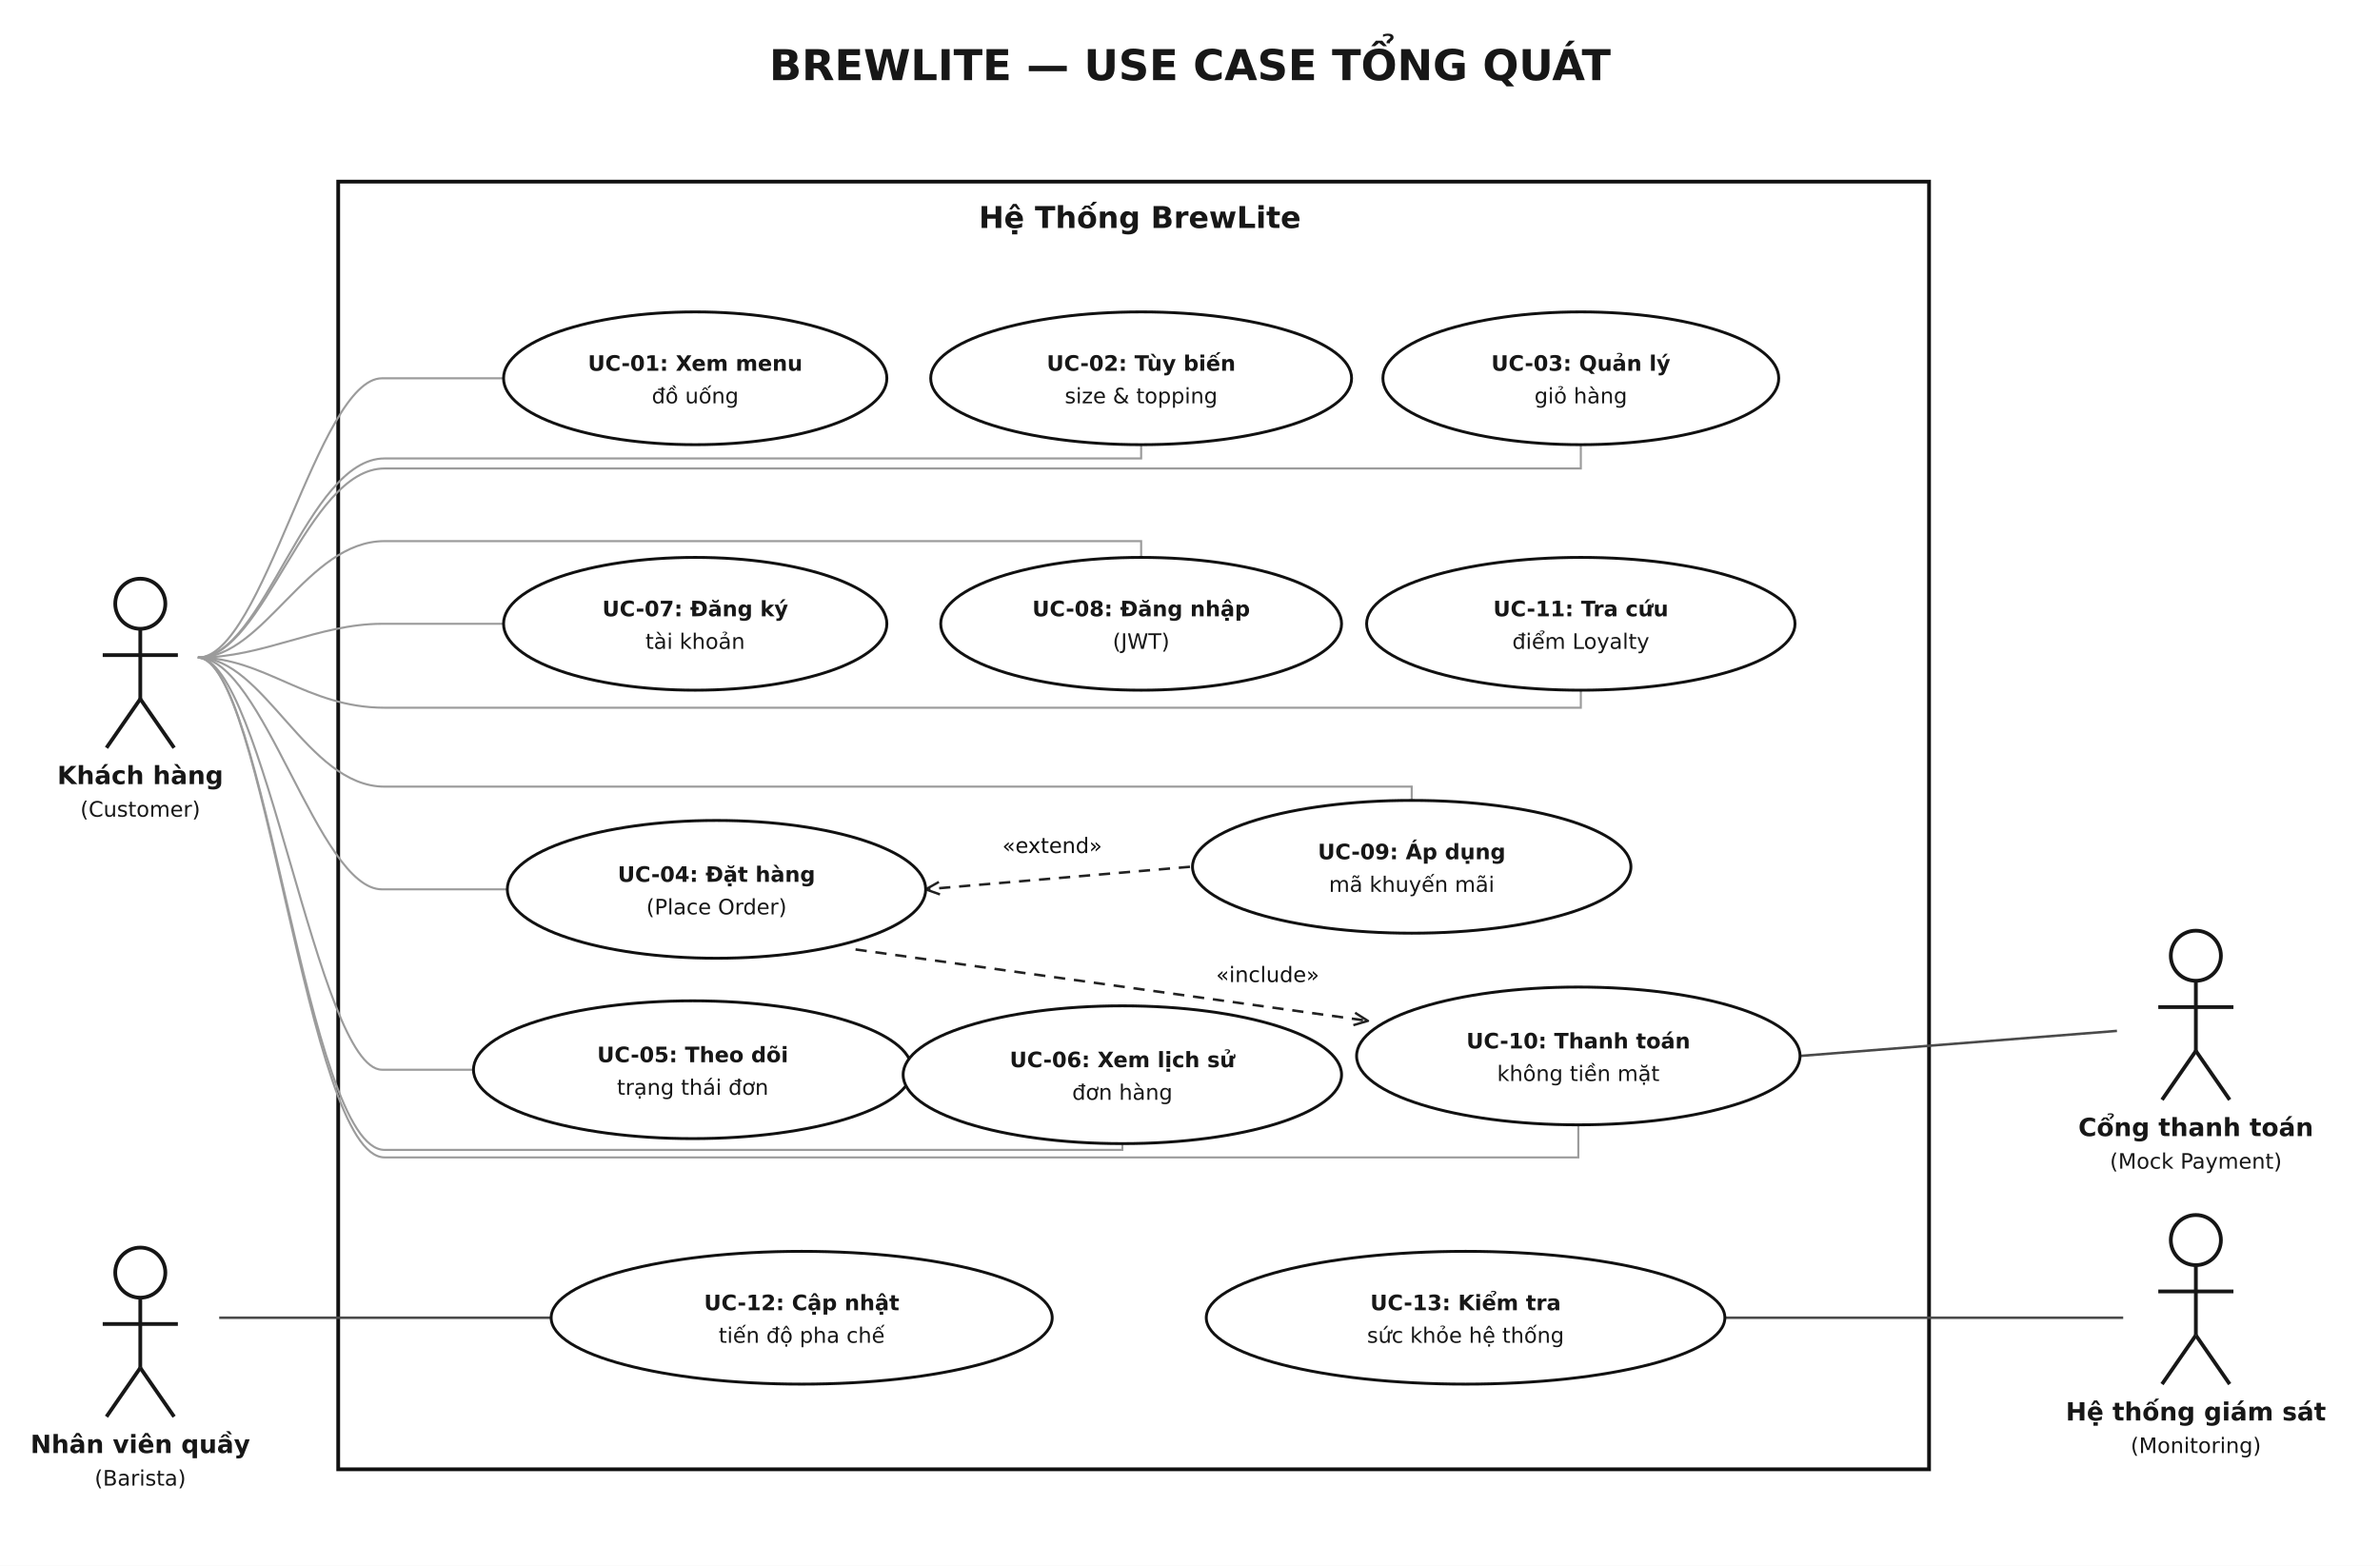
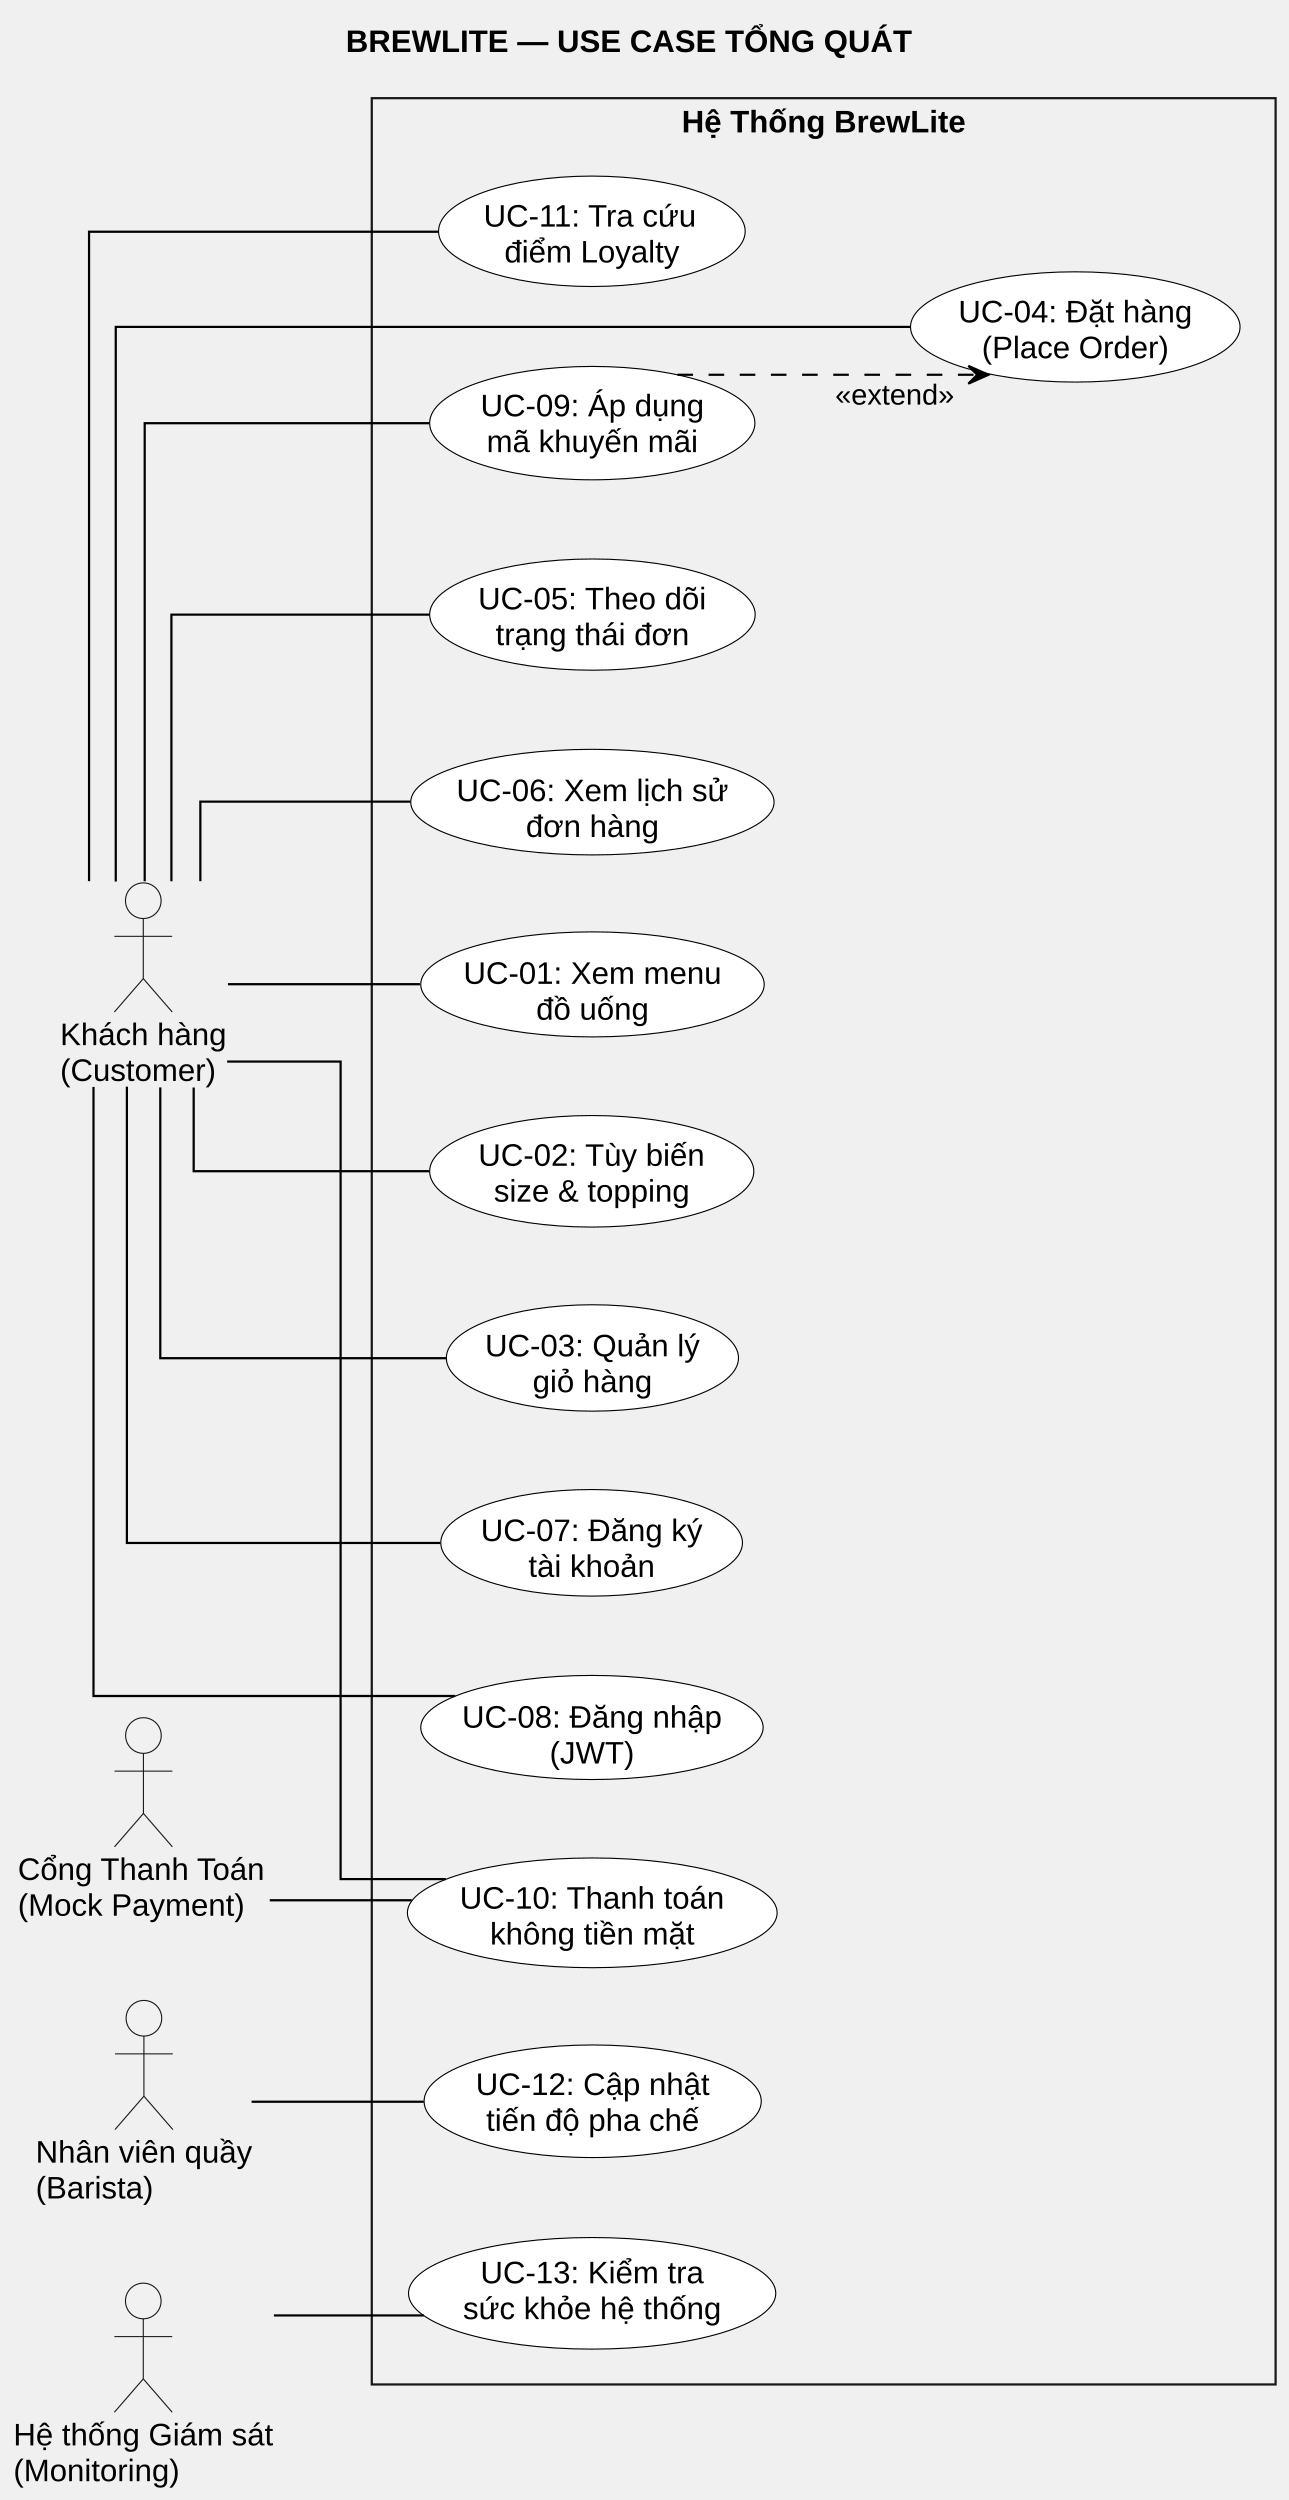
- <svg xmlns="http://www.w3.org/2000/svg" baseProfile="full" height="1250" version="1.1" viewBox="0 0 1900 1250" width="1900">
-   <defs>
-     <marker id="openarrow" markerHeight="12" markerUnits="userSpaceOnUse" markerWidth="13" orient="auto" refX="12" refY="6">
-       <path d="M 1 1 L 12 6 L 1 11" fill="none" stroke="#202020" stroke-width="1.9" />
-     </marker>
-   </defs>
-   <rect fill="white" height="1250" width="1900" x="0" y="0" />
-   <text fill="#171717" font-family="DejaVu Sans, Arial, sans-serif" font-size="34" font-weight="bold" text-anchor="middle" x="950" y="64">BREWLITE — USE CASE TỔNG QUÁT</text>
-   <rect fill="none" height="1028" rx="0" ry="0" stroke="#111" stroke-width="3" width="1270" x="270" y="145" />
-   <text fill="#171717" font-family="DejaVu Sans, Arial, sans-serif" font-size="24" font-weight="bold" text-anchor="middle" x="910" y="182">Hệ Thống BrewLite</text>
-   <path d="M 158 525 C 210 525, 254 302, 305 302 L 406 302" fill="none" stroke="#9b9b9b" stroke-width="1.65" />
-   <path d="M 158 525 C 210 525, 254 498, 305 498 L 406 498" fill="none" stroke="#9b9b9b" stroke-width="1.65" />
-   <path d="M 158 525 C 210 525, 254 710, 305 710 L 409 710" fill="none" stroke="#9b9b9b" stroke-width="1.65" />
-   <path d="M 158 525 C 210 525, 254 854, 305 854 L 382 854" fill="none" stroke="#9b9b9b" stroke-width="1.65" />
-   <path d="M 158 525 C 211 525, 245 366, 307 366 L 911 366 L 911 355" fill="none" stroke="#9b9b9b" stroke-width="1.65" />
-   <path d="M 158 525 C 211 525, 245 374, 307 374 L 1262 374 L 1262 355" fill="none" stroke="#9b9b9b" stroke-width="1.65" />
-   <path d="M 158 525 C 211 525, 245 432, 307 432 L 911 432 L 911 445" fill="none" stroke="#9b9b9b" stroke-width="1.65" />
-   <path d="M 158 525 C 211 525, 245 565, 307 565 L 1262 565 L 1262 551" fill="none" stroke="#9b9b9b" stroke-width="1.65" />
-   <path d="M 158 525 C 211 525, 245 628, 307 628 L 1127 628 L 1127 639" fill="none" stroke="#9b9b9b" stroke-width="1.65" />
-   <path d="M 158 525 C 211 525, 245 924, 307 924 L 1260 924 L 1260 898" fill="none" stroke="#9b9b9b" stroke-width="1.65" />
-   <path d="M 158 525 C 211 525, 245 918, 307 918 L 896 918 L 896 913" fill="none" stroke="#9b9b9b" stroke-width="1.65" />
-   <line stroke="#4a4a4a" stroke-width="2.0" x1="175" x2="440" y1="1052" y2="1052" />
-   <line stroke="#4a4a4a" stroke-width="2" x1="1437" x2="1690" y1="843" y2="823" />
-   <line stroke="#4a4a4a" stroke-width="2" x1="1377" x2="1695" y1="1052" y2="1052" />
-   <path d="M 950 692 L 739 710" fill="none" marker-end="url(#openarrow)" stroke="#222" stroke-dasharray="9,7" stroke-width="2" />
-   <text fill="#111" font-family="DejaVu Sans, Arial, sans-serif" font-size="17" font-weight="normal" text-anchor="middle" x="840" y="681">«extend»</text>
-   <path d="M 683 758 L 1092 815" fill="none" marker-end="url(#openarrow)" stroke="#222" stroke-dasharray="9,7" stroke-width="2" />
-   <text fill="#111" font-family="DejaVu Sans, Arial, sans-serif" font-size="17" font-weight="normal" text-anchor="middle" x="1012" y="784">«include»</text>
-   <ellipse cx="555" cy="302" fill="white" rx="153" ry="53" stroke="#111" stroke-width="2.3" />
-   <text fill="#171717" font-family="DejaVu Sans, Arial, sans-serif" font-size="17" font-weight="bold" text-anchor="middle" x="555" y="296">UC-01: Xem menu</text>
-   <text fill="#171717" font-family="DejaVu Sans, Arial, sans-serif" font-size="17" font-weight="normal" text-anchor="middle" x="555" y="322">đồ uống</text>
-   <ellipse cx="911" cy="302" fill="white" rx="168" ry="53" stroke="#111" stroke-width="2.3" />
-   <text fill="#171717" font-family="DejaVu Sans, Arial, sans-serif" font-size="17" font-weight="bold" text-anchor="middle" x="911" y="296">UC-02: Tùy biến</text>
-   <text fill="#171717" font-family="DejaVu Sans, Arial, sans-serif" font-size="17" font-weight="normal" text-anchor="middle" x="911" y="322">size &amp; topping</text>
-   <ellipse cx="1262" cy="302" fill="white" rx="158" ry="53" stroke="#111" stroke-width="2.3" />
-   <text fill="#171717" font-family="DejaVu Sans, Arial, sans-serif" font-size="17" font-weight="bold" text-anchor="middle" x="1262" y="296">UC-03: Quản lý</text>
-   <text fill="#171717" font-family="DejaVu Sans, Arial, sans-serif" font-size="17" font-weight="normal" text-anchor="middle" x="1262" y="322">giỏ hàng</text>
-   <ellipse cx="555" cy="498" fill="white" rx="153" ry="53" stroke="#111" stroke-width="2.3" />
-   <text fill="#171717" font-family="DejaVu Sans, Arial, sans-serif" font-size="17" font-weight="bold" text-anchor="middle" x="555" y="492">UC-07: Đăng ký</text>
-   <text fill="#171717" font-family="DejaVu Sans, Arial, sans-serif" font-size="17" font-weight="normal" text-anchor="middle" x="555" y="518">tài khoản</text>
-   <ellipse cx="911" cy="498" fill="white" rx="160" ry="53" stroke="#111" stroke-width="2.3" />
-   <text fill="#171717" font-family="DejaVu Sans, Arial, sans-serif" font-size="17" font-weight="bold" text-anchor="middle" x="911" y="492">UC-08: Đăng nhập</text>
-   <text fill="#171717" font-family="DejaVu Sans, Arial, sans-serif" font-size="17" font-weight="normal" text-anchor="middle" x="911" y="518">(JWT)</text>
-   <ellipse cx="1262" cy="498" fill="white" rx="171" ry="53" stroke="#111" stroke-width="2.3" />
-   <text fill="#171717" font-family="DejaVu Sans, Arial, sans-serif" font-size="17" font-weight="bold" text-anchor="middle" x="1262" y="492">UC-11: Tra cứu</text>
-   <text fill="#171717" font-family="DejaVu Sans, Arial, sans-serif" font-size="17" font-weight="normal" text-anchor="middle" x="1262" y="518">điểm Loyalty</text>
-   <ellipse cx="572" cy="710" fill="white" rx="167" ry="55" stroke="#111" stroke-width="2.3" />
-   <text fill="#171717" font-family="DejaVu Sans, Arial, sans-serif" font-size="17" font-weight="bold" text-anchor="middle" x="572" y="704">UC-04: Đặt hàng</text>
-   <text fill="#171717" font-family="DejaVu Sans, Arial, sans-serif" font-size="17" font-weight="normal" text-anchor="middle" x="572" y="730">(Place Order)</text>
-   <ellipse cx="1127" cy="692" fill="white" rx="175" ry="53" stroke="#111" stroke-width="2.3" />
-   <text fill="#171717" font-family="DejaVu Sans, Arial, sans-serif" font-size="17" font-weight="bold" text-anchor="middle" x="1127" y="686">UC-09: Áp dụng</text>
-   <text fill="#171717" font-family="DejaVu Sans, Arial, sans-serif" font-size="17" font-weight="normal" text-anchor="middle" x="1127" y="712">mã khuyến mãi</text>
-   <ellipse cx="1260" cy="843" fill="white" rx="177" ry="55" stroke="#111" stroke-width="2.3" />
-   <text fill="#171717" font-family="DejaVu Sans, Arial, sans-serif" font-size="17" font-weight="bold" text-anchor="middle" x="1260" y="837">UC-10: Thanh toán</text>
-   <text fill="#171717" font-family="DejaVu Sans, Arial, sans-serif" font-size="17" font-weight="normal" text-anchor="middle" x="1260" y="863">không tiền mặt</text>
-   <ellipse cx="553" cy="854" fill="white" rx="175" ry="55" stroke="#111" stroke-width="2.3" />
-   <text fill="#171717" font-family="DejaVu Sans, Arial, sans-serif" font-size="17" font-weight="bold" text-anchor="middle" x="553" y="848">UC-05: Theo dõi</text>
-   <text fill="#171717" font-family="DejaVu Sans, Arial, sans-serif" font-size="17" font-weight="normal" text-anchor="middle" x="553" y="874">trạng thái đơn</text>
-   <ellipse cx="896" cy="858" fill="white" rx="175" ry="55" stroke="#111" stroke-width="2.3" />
-   <text fill="#171717" font-family="DejaVu Sans, Arial, sans-serif" font-size="17" font-weight="bold" text-anchor="middle" x="896" y="852">UC-06: Xem lịch sử</text>
-   <text fill="#171717" font-family="DejaVu Sans, Arial, sans-serif" font-size="17" font-weight="normal" text-anchor="middle" x="896" y="878">đơn hàng</text>
-   <ellipse cx="640" cy="1052" fill="white" rx="200" ry="53" stroke="#111" stroke-width="2.3" />
-   <text fill="#171717" font-family="DejaVu Sans, Arial, sans-serif" font-size="17" font-weight="bold" text-anchor="middle" x="640" y="1046">UC-12: Cập nhật</text>
-   <text fill="#171717" font-family="DejaVu Sans, Arial, sans-serif" font-size="17" font-weight="normal" text-anchor="middle" x="640" y="1072">tiến độ pha chế</text>
-   <ellipse cx="1170" cy="1052" fill="white" rx="207" ry="53" stroke="#111" stroke-width="2.3" />
-   <text fill="#171717" font-family="DejaVu Sans, Arial, sans-serif" font-size="17" font-weight="bold" text-anchor="middle" x="1170" y="1046">UC-13: Kiểm tra</text>
-   <text fill="#171717" font-family="DejaVu Sans, Arial, sans-serif" font-size="17" font-weight="normal" text-anchor="middle" x="1170" y="1072">sức khỏe hệ thống</text>
-   <circle cx="112" cy="482" fill="white" r="20" stroke="#151515" stroke-width="3" />
-   <line stroke="#171717" stroke-width="3" x1="112" x2="112" y1="502" y2="558" />
-   <line stroke="#171717" stroke-width="3" x1="82" x2="142" y1="523" y2="523" />
-   <line stroke="#171717" stroke-width="3" x1="112" x2="85" y1="558" y2="597" />
-   <line stroke="#171717" stroke-width="3" x1="112" x2="139" y1="558" y2="597" />
-   <text fill="#171717" font-family="DejaVu Sans, Arial, sans-serif" font-size="20" font-weight="bold" text-anchor="middle" x="112" y="626">Khách hàng</text>
-   <text fill="#171717" font-family="DejaVu Sans, Arial, sans-serif" font-size="17" font-weight="normal" text-anchor="middle" x="112" y="652">(Customer)</text>
-   <circle cx="112" cy="1016" fill="white" r="20" stroke="#151515" stroke-width="3" />
-   <line stroke="#171717" stroke-width="3" x1="112" x2="112" y1="1036" y2="1092" />
-   <line stroke="#171717" stroke-width="3" x1="82" x2="142" y1="1057" y2="1057" />
-   <line stroke="#171717" stroke-width="3" x1="112" x2="85" y1="1092" y2="1131" />
-   <line stroke="#171717" stroke-width="3" x1="112" x2="139" y1="1092" y2="1131" />
-   <text fill="#171717" font-family="DejaVu Sans, Arial, sans-serif" font-size="20" font-weight="bold" text-anchor="middle" x="112" y="1160">Nhân viên quầy</text>
-   <text fill="#171717" font-family="DejaVu Sans, Arial, sans-serif" font-size="17" font-weight="normal" text-anchor="middle" x="112" y="1186">(Barista)</text>
-   <circle cx="1753" cy="763" fill="white" r="20" stroke="#151515" stroke-width="3" />
-   <line stroke="#171717" stroke-width="3" x1="1753" x2="1753" y1="783" y2="839" />
-   <line stroke="#171717" stroke-width="3" x1="1723" x2="1783" y1="804" y2="804" />
-   <line stroke="#171717" stroke-width="3" x1="1753" x2="1726" y1="839" y2="878" />
-   <line stroke="#171717" stroke-width="3" x1="1753" x2="1780" y1="839" y2="878" />
-   <text fill="#171717" font-family="DejaVu Sans, Arial, sans-serif" font-size="20" font-weight="bold" text-anchor="middle" x="1753" y="907">Cổng thanh toán</text>
-   <text fill="#171717" font-family="DejaVu Sans, Arial, sans-serif" font-size="17" font-weight="normal" text-anchor="middle" x="1753" y="933">(Mock Payment)</text>
-   <circle cx="1753" cy="990" fill="white" r="20" stroke="#151515" stroke-width="3" />
-   <line stroke="#171717" stroke-width="3" x1="1753" x2="1753" y1="1010" y2="1066" />
-   <line stroke="#171717" stroke-width="3" x1="1723" x2="1783" y1="1031" y2="1031" />
-   <line stroke="#171717" stroke-width="3" x1="1753" x2="1726" y1="1066" y2="1105" />
-   <line stroke="#171717" stroke-width="3" x1="1753" x2="1780" y1="1066" y2="1105" />
-   <text fill="#171717" font-family="DejaVu Sans, Arial, sans-serif" font-size="20" font-weight="bold" text-anchor="middle" x="1753" y="1134">Hệ thống giám sát</text>
-   <text fill="#171717" font-family="DejaVu Sans, Arial, sans-serif" font-size="17" font-weight="normal" text-anchor="middle" x="1753" y="1160">(Monitoring)</text>
+ <svg xmlns="http://www.w3.org/2000/svg" contentStyleType="text/css" data-diagram-type="DESCRIPTION" height="1123px" preserveAspectRatio="none" style="width:579px;height:1123px;background:#FFFFFF;" version="1.1" viewBox="0 0 579 1123" width="579px" zoomAndPan="magnify">
+   <defs />
+   <g>
+     <g class="title" data-source-line="17">
+       <text fill="#000000" font-family="Arial" font-size="14" font-weight="bold" lengthAdjust="spacing" textLength="254.338" x="155.331" y="23.361">BREWLITE — USE CASE TỔNG QUÁT</text>
+     </g>
+     <g class="cluster" data-entity="H. Th.ng BrewLite" data-source-line="24" data-uid="ent0006" id="cluster_H. Th.ng BrewLite">
+       <rect fill="none" height="1027" style="stroke:#181818;stroke-width:1;" width="406" x="167" y="44.099" />
+       <text fill="#000000" font-family="Arial" font-size="14" font-weight="bold" lengthAdjust="spacing" textLength="127.559" x="306.221" y="59.459">Hệ Thống BrewLite</text>
+     </g>
+     <g class="entity" data-entity="UC1" data-source-line="25" data-uid="ent0007" id="entity_UC1">
+       <ellipse cx="266.146" cy="442.191" fill="#FFFFFF" rx="77.146" ry="23.593" style="stroke:#000000;stroke-width:0.5;" />
+       <text fill="#000000" font-family="Arial" font-size="14" lengthAdjust="spacing" textLength="115.931" x="208.181" y="441.949">UC-01: Xem menu</text>
+       <text fill="#000000" font-family="Arial" font-size="14" lengthAdjust="spacing" textLength="50.606" x="240.843" y="458.048">đồ uống</text>
+     </g>
+     <g class="entity" data-entity="UC2" data-source-line="26" data-uid="ent0008" id="entity_UC2">
+       <ellipse cx="265.811" cy="526.15" fill="#FFFFFF" rx="72.811" ry="25.052" style="stroke:#000000;stroke-width:0.5;" />
+       <text fill="#000000" font-family="Arial" font-size="14" lengthAdjust="spacing" textLength="101.931" x="214.846" y="523.679">UC-02: Tùy biến</text>
+       <text fill="#000000" font-family="Arial" font-size="14" lengthAdjust="spacing" textLength="87.944" x="221.839" y="539.778">size &amp; topping</text>
+     </g>
+     <g class="entity" data-entity="UC3" data-source-line="27" data-uid="ent0009" id="entity_UC3">
+       <ellipse cx="266.116" cy="609.994" fill="#FFFFFF" rx="65.616" ry="23.896" style="stroke:#000000;stroke-width:0.5;" />
+       <text fill="#000000" font-family="Arial" font-size="14" lengthAdjust="spacing" textLength="96.482" x="217.875" y="609.271">UC-03: Quản lý</text>
+       <text fill="#000000" font-family="Arial" font-size="14" lengthAdjust="spacing" textLength="53.717" x="239.258" y="625.37">giỏ hàng</text>
+     </g>
+     <g class="entity" data-entity="UC7" data-source-line="29" data-uid="ent0010" id="entity_UC7">
+       <ellipse cx="265.758" cy="693.034" fill="#FFFFFF" rx="67.758" ry="23.936" style="stroke:#000000;stroke-width:0.5;" />
+       <text fill="#000000" font-family="Arial" font-size="14" lengthAdjust="spacing" textLength="99.593" x="215.962" y="692.249">UC-07: Đăng ký</text>
+       <text fill="#000000" font-family="Arial" font-size="14" lengthAdjust="spacing" textLength="56.82" x="237.348" y="708.347">tài khoản</text>
+     </g>
+     <g class="entity" data-entity="UC8" data-source-line="30" data-uid="ent0011" id="entity_UC8">
+       <ellipse cx="265.903" cy="775.982" fill="#FFFFFF" rx="76.903" ry="23.383" style="stroke:#000000;stroke-width:0.5;" />
+       <text fill="#000000" font-family="Arial" font-size="14" lengthAdjust="spacing" textLength="116.737" x="207.535" y="776.078">UC-08: Đăng nhập</text>
+       <text fill="#000000" font-family="Arial" font-size="14" lengthAdjust="spacing" textLength="38.09" x="246.858" y="792.177">(JWT)</text>
+     </g>
+     <g class="entity" data-entity="UC11" data-source-line="31" data-uid="ent0012" id="entity_UC11">
+       <ellipse cx="265.87" cy="103.9" fill="#FFFFFF" rx="68.87" ry="24.801" style="stroke:#000000;stroke-width:0.5;" />
+       <text fill="#000000" font-family="Arial" font-size="14" lengthAdjust="spacing" textLength="97.282" x="217.229" y="101.797">UC-11: Tra cứu</text>
+       <text fill="#000000" font-family="Arial" font-size="14" lengthAdjust="spacing" textLength="78.593" x="226.574" y="117.896">điểm Loyalty</text>
+     </g>
+     <g class="entity" data-entity="UC4" data-source-line="33" data-uid="ent0013" id="entity_UC4">
+       <ellipse cx="483.018" cy="146.864" fill="#FFFFFF" rx="74.018" ry="24.766" style="stroke:#000000;stroke-width:0.5;" />
+       <text fill="#000000" font-family="Arial" font-size="14" lengthAdjust="spacing" textLength="105.055" x="430.49" y="144.815">UC-04: Đặt hàng</text>
+       <text fill="#000000" font-family="Arial" font-size="14" lengthAdjust="spacing" textLength="84.02" x="441.007" y="160.913">(Place Order)</text>
+     </g>
+     <g class="entity" data-entity="UC9" data-source-line="34" data-uid="ent0014" id="entity_UC9">
+       <ellipse cx="266.055" cy="190.066" fill="#FFFFFF" rx="73.055" ry="25.468" style="stroke:#000000;stroke-width:0.5;" />
+       <text fill="#000000" font-family="Arial" font-size="14" lengthAdjust="spacing" textLength="100.393" x="215.859" y="186.992">UC-09: Áp dụng</text>
+       <text fill="#000000" font-family="Arial" font-size="14" lengthAdjust="spacing" textLength="94.931" x="218.59" y="203.091">mã khuyến mãi</text>
+     </g>
+     <g class="entity" data-entity="UC10" data-source-line="35" data-uid="ent0015" id="entity_UC10">
+       <ellipse cx="266.044" cy="859.243" fill="#FFFFFF" rx="83.044" ry="24.645" style="stroke:#000000;stroke-width:0.5;" />
+       <text fill="#000000" font-family="Arial" font-size="14" lengthAdjust="spacing" textLength="119.068" x="206.51" y="857.374">UC-10: Thanh toán</text>
+       <text fill="#000000" font-family="Arial" font-size="14" lengthAdjust="spacing" textLength="91.834" x="220.127" y="873.472">không tiền mặt</text>
+     </g>
+     <g class="entity" data-entity="UC5" data-source-line="36" data-uid="ent0016" id="entity_UC5">
+       <ellipse cx="266.115" cy="276.077" fill="#FFFFFF" rx="73.115" ry="24.978" style="stroke:#000000;stroke-width:0.5;" />
+       <text fill="#000000" font-family="Arial" font-size="14" lengthAdjust="spacing" textLength="102.717" x="214.757" y="273.713">UC-05: Theo dõi</text>
+       <text fill="#000000" font-family="Arial" font-size="14" lengthAdjust="spacing" textLength="87.015" x="222.608" y="289.812">trạng thái đơn</text>
+     </g>
+     <g class="entity" data-entity="UC6" data-source-line="37" data-uid="ent0017" id="entity_UC6">
+       <ellipse cx="266.11" cy="360.315" fill="#FFFFFF" rx="81.61" ry="23.716" style="stroke:#000000;stroke-width:0.5;" />
+       <text fill="#000000" font-family="Arial" font-size="14" lengthAdjust="spacing" textLength="122.179" x="205.021" y="359.875">UC-06: Xem lịch sử</text>
+       <text fill="#000000" font-family="Arial" font-size="14" lengthAdjust="spacing" textLength="59.787" x="236.217" y="375.974">đơn hàng</text>
+     </g>
+     <g class="entity" data-entity="UC12" data-source-line="39" data-uid="ent0018" id="entity_UC12">
+       <ellipse cx="266.229" cy="943.889" fill="#FFFFFF" rx="75.729" ry="25.29" style="stroke:#000000;stroke-width:0.5;" />
+       <text fill="#000000" font-family="Arial" font-size="14" lengthAdjust="spacing" textLength="105.055" x="213.702" y="941.07">UC-12: Cập nhật</text>
+       <text fill="#000000" font-family="Arial" font-size="14" lengthAdjust="spacing" textLength="95.744" x="218.357" y="957.169">tiến độ pha chế</text>
+     </g>
+     <g class="entity" data-entity="UC13" data-source-line="40" data-uid="ent0019" id="entity_UC13">
+       <ellipse cx="265.991" cy="1030.161" fill="#FFFFFF" rx="82.491" ry="25.063" style="stroke:#000000;stroke-width:0.5;" />
+       <text fill="#000000" font-family="Arial" font-size="14" lengthAdjust="spacing" textLength="100.358" x="215.812" y="1025.649">UC-13: Kiểm tra</text>
+       <text fill="#000000" font-family="Arial" font-size="14" lengthAdjust="spacing" textLength="116.006" x="207.988" y="1041.747">sức khỏe hệ thống</text>
+     </g>
+     <g class="entity" data-entity="Customer" data-source-line="19" data-uid="ent0002" id="entity_Customer">
+       <ellipse cx="64.365" cy="404.599" fill="#F1F1F1" rx="8" ry="8" style="stroke:#181818;stroke-width:0.5;" />
+       <path d="M64.365,412.599 L64.365,439.599 M51.365,420.599 L77.365,420.599 M64.365,439.599 L51.365,454.599 M64.365,439.599 L77.365,454.599" fill="none" style="stroke:#181818;stroke-width:0.5;" />
+       <text fill="#000000" font-family="Arial" font-size="14" lengthAdjust="spacing" textLength="74.731" x="27" y="469.459">Khách hàng</text>
+       <text fill="#000000" font-family="Arial" font-size="14" lengthAdjust="spacing" textLength="70.007" x="27" y="485.558">(Customer)</text>
+     </g>
+     <g class="entity" data-entity="Barista" data-source-line="20" data-uid="ent0003" id="entity_Barista">
+       <ellipse cx="64.644" cy="906.599" fill="#F1F1F1" rx="8" ry="8" style="stroke:#181818;stroke-width:0.5;" />
+       <path d="M64.644,914.599 L64.644,941.599 M51.645,922.599 L77.644,922.599 M64.644,941.599 L51.645,956.599 M64.644,941.599 L77.644,956.599" fill="none" style="stroke:#181818;stroke-width:0.5;" />
+       <text fill="#000000" font-family="Arial" font-size="14" lengthAdjust="spacing" textLength="97.289" x="16" y="971.46">Nhân viên quầy</text>
+       <text fill="#000000" font-family="Arial" font-size="14" lengthAdjust="spacing" textLength="52.897" x="16" y="987.558">(Barista)</text>
+     </g>
+     <g class="entity" data-entity="PaymentGateway" data-source-line="21" data-uid="ent0004" id="entity_PaymentGateway">
+       <ellipse cx="64.427" cy="779.599" fill="#F1F1F1" rx="8" ry="8" style="stroke:#181818;stroke-width:0.5;" />
+       <path d="M64.427,787.599 L64.427,814.599 M51.427,795.599 L77.427,795.599 M64.427,814.599 L51.427,829.599 M64.427,814.599 L77.427,829.599" fill="none" style="stroke:#181818;stroke-width:0.5;" />
+       <text fill="#000000" font-family="Arial" font-size="14" lengthAdjust="spacing" textLength="112.855" x="8" y="844.46">Cổng Thanh Toán</text>
+       <text fill="#000000" font-family="Arial" font-size="14" lengthAdjust="spacing" textLength="101.91" x="8" y="860.558">(Mock Payment)</text>
+     </g>
+     <g class="entity" data-entity="Monitor" data-source-line="22" data-uid="ent0005" id="entity_Monitor">
+       <ellipse cx="64.362" cy="1033.599" fill="#F1F1F1" rx="8" ry="8" style="stroke:#181818;stroke-width:0.5;" />
+       <path d="M64.362,1041.599 L64.362,1068.599 M51.362,1049.599 L77.362,1049.599 M64.362,1068.599 L51.362,1083.599 M64.362,1068.599 L77.362,1083.599" fill="none" style="stroke:#181818;stroke-width:0.5;" />
+       <text fill="#000000" font-family="Arial" font-size="14" lengthAdjust="spacing" textLength="116.724" x="6" y="1098.459">Hệ thống Giám sát</text>
+       <text fill="#000000" font-family="Arial" font-size="14" lengthAdjust="spacing" textLength="74.689" x="6" y="1114.558">(Monitoring)</text>
+     </g>
+     <g class="link" data-entity-1="Customer" data-entity-2="UC1" data-source-line="44" data-uid="lnk20" id="link_Customer_UC1">
+       <path d="M102.4,442.099 C126.68,442.099 159.08,442.099 188.63,442.099" fill="none" id="Customer-UC1" style="stroke:#000000;stroke-width:1;" />
+     </g>
+     <g class="link" data-entity-1="Customer" data-entity-2="UC2" data-source-line="45" data-uid="lnk21" id="link_Customer_UC2">
+       <path d="M87,488.519 C87,507.949 87,526.099 87,526.099 C87,526.099 143.44,526.099 192.94,526.099" fill="none" id="Customer-UC2" style="stroke:#000000;stroke-width:1;" />
+     </g>
+     <g class="link" data-entity-1="Customer" data-entity-2="UC3" data-source-line="46" data-uid="lnk22" id="link_Customer_UC3">
+       <path d="M72,488.449 C72,538.179 72,610.099 72,610.099 C72,610.099 144.04,610.099 200.32,610.099" fill="none" id="Customer-UC3" style="stroke:#000000;stroke-width:1;" />
+     </g>
+     <g class="link" data-entity-1="Customer" data-entity-2="UC7" data-source-line="47" data-uid="lnk23" id="link_Customer_UC7">
+       <path d="M57,488.139 C57,560.599 57,693.099 57,693.099 C57,693.099 136.86,693.099 197.85,693.099" fill="none" id="Customer-UC7" style="stroke:#000000;stroke-width:1;" />
+     </g>
+     <g class="link" data-entity-1="Customer" data-entity-2="UC8" data-source-line="48" data-uid="lnk24" id="link_Customer_UC8">
+       <path d="M42,488.249 C42,576.799 42,761.849 42,761.849 C42,761.849 138.18,761.849 204.49,761.849" fill="none" id="Customer-UC8" style="stroke:#000000;stroke-width:1;" />
+     </g>
+     <g class="link" data-entity-1="Customer" data-entity-2="UC4" data-source-line="49" data-uid="lnk25" id="link_Customer_UC4">
+       <path d="M52,395.969 C52,312.929 52,146.849 52,146.849 C52,146.849 285.68,146.849 408.91,146.849" fill="none" id="Customer-UC4" style="stroke:#000000;stroke-width:1;" />
+     </g>
+     <g class="link" data-entity-1="Customer" data-entity-2="UC5" data-source-line="50" data-uid="lnk26" id="link_Customer_UC5">
+       <path d="M77,395.859 C77,346.739 77,276.099 77,276.099 C77,276.099 139.74,276.099 192.93,276.099" fill="none" id="Customer-UC5" style="stroke:#000000;stroke-width:1;" />
+     </g>
+     <g class="link" data-entity-1="Customer" data-entity-2="UC6" data-source-line="51" data-uid="lnk27" id="link_Customer_UC6">
+       <path d="M90,395.829 C90,377.229 90,360.099 90,360.099 C90,360.099 138.4,360.099 184.44,360.099" fill="none" id="Customer-UC6" style="stroke:#000000;stroke-width:1;" />
+     </g>
+     <g class="link" data-entity-1="Customer" data-entity-2="UC9" data-source-line="52" data-uid="lnk28" id="link_Customer_UC9">
+       <path d="M65,395.879 C65,323.129 65,190.099 65,190.099 C65,190.099 135.39,190.099 192.87,190.099" fill="none" id="Customer-UC9" style="stroke:#000000;stroke-width:1;" />
+     </g>
+     <g class="link" data-entity-1="Customer" data-entity-2="UC10" data-source-line="53" data-uid="lnk29" id="link_Customer_UC10">
+       <path d="M102.03,476.849 C126.15,476.849 153,476.849 153,476.849 C153,476.849 153,844.099 153,844.099 C153,844.099 175.41,844.099 200.27,844.099" fill="none" id="Customer-UC10" style="stroke:#000000;stroke-width:1;" />
+     </g>
+     <g class="link" data-entity-1="Customer" data-entity-2="UC11" data-source-line="54" data-uid="lnk30" id="link_Customer_UC11">
+       <path d="M40,395.809 C40,303.239 40,104.099 40,104.099 C40,104.099 130.5,104.099 196.96,104.099" fill="none" id="Customer-UC11" style="stroke:#000000;stroke-width:1;" />
+     </g>
+     <g class="link" data-entity-1="UC9" data-entity-2="UC4" data-source-line="57" data-uid="lnk31" id="link_UC9_UC4">
+       <path d="M304.3,168.349 C343.6,168.349 398.43,168.349 437.99,168.349" fill="none" id="UC9-to-UC4" style="stroke:#000000;stroke-width:1;stroke-dasharray:7,7;" />
+       <polygon fill="#000000" points="443.99,168.349,434.99,164.349,438.99,168.349,434.99,172.349,443.99,168.349" style="stroke:#000000;stroke-width:1;" />
+       <text fill="#000000" font-family="Arial" font-size="13" lengthAdjust="spacing" textLength="53.492" x="375.14" y="181.755">«extend»</text>
+     </g>
+     <g class="link" data-entity-1="PaymentGateway" data-entity-2="UC10" data-source-line="60" data-uid="lnk32" id="link_PaymentGateway_UC10">
+       <path d="M121.17,853.599 C140.95,853.599 163.57,853.599 184.95,853.599" fill="none" id="PaymentGateway-UC10" style="stroke:#000000;stroke-width:1;" />
+     </g>
+     <g class="link" data-entity-1="Barista" data-entity-2="UC12" data-source-line="61" data-uid="lnk33" id="link_Barista_UC12">
+       <path d="M113.02,944.099 C136.19,944.099 164.46,944.099 190.37,944.099" fill="none" id="Barista-UC12" style="stroke:#000000;stroke-width:1;" />
+     </g>
+     <g class="link" data-entity-1="Monitor" data-entity-2="UC13" data-source-line="62" data-uid="lnk34" id="link_Monitor_UC13">
+       <path d="M123.05,1040.099 C144.08,1040.099 168.11,1040.099 190.39,1040.099" fill="none" id="Monitor-UC13" style="stroke:#000000;stroke-width:1;" />
+     </g>
+   </g>
</svg>
